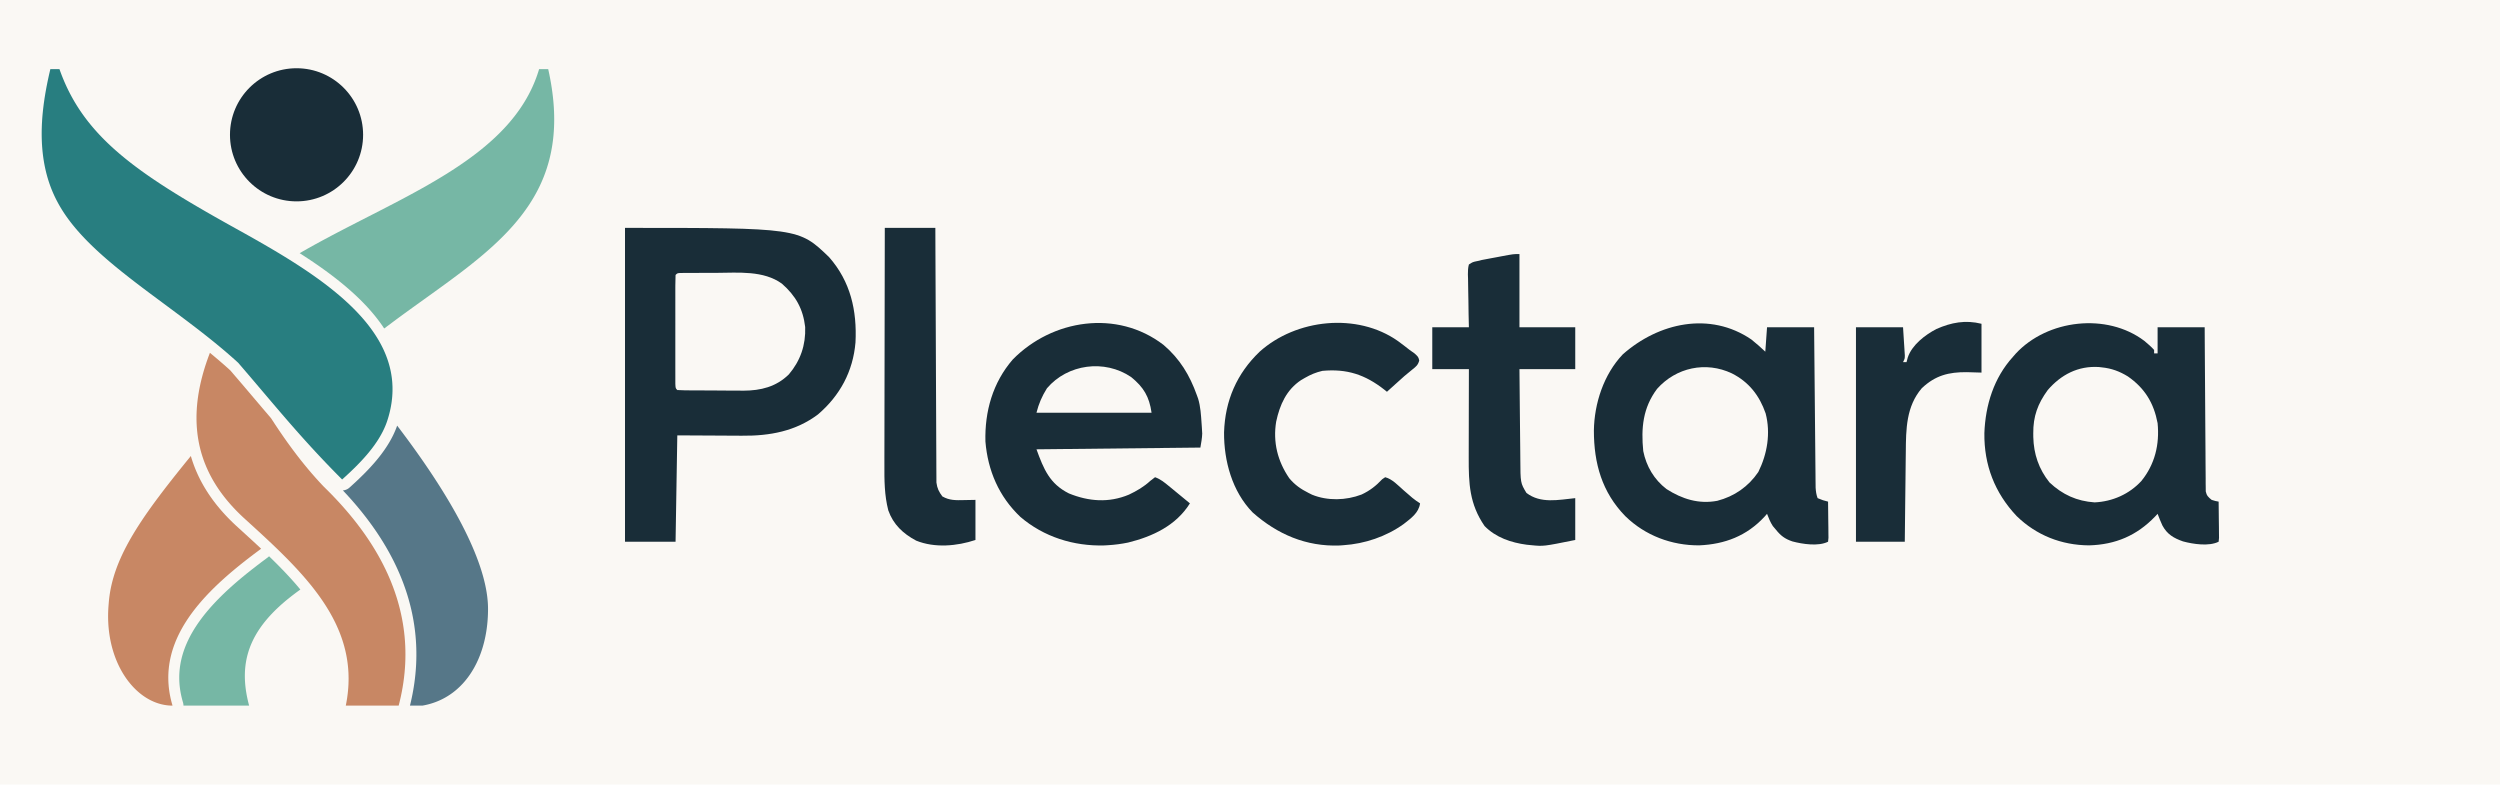
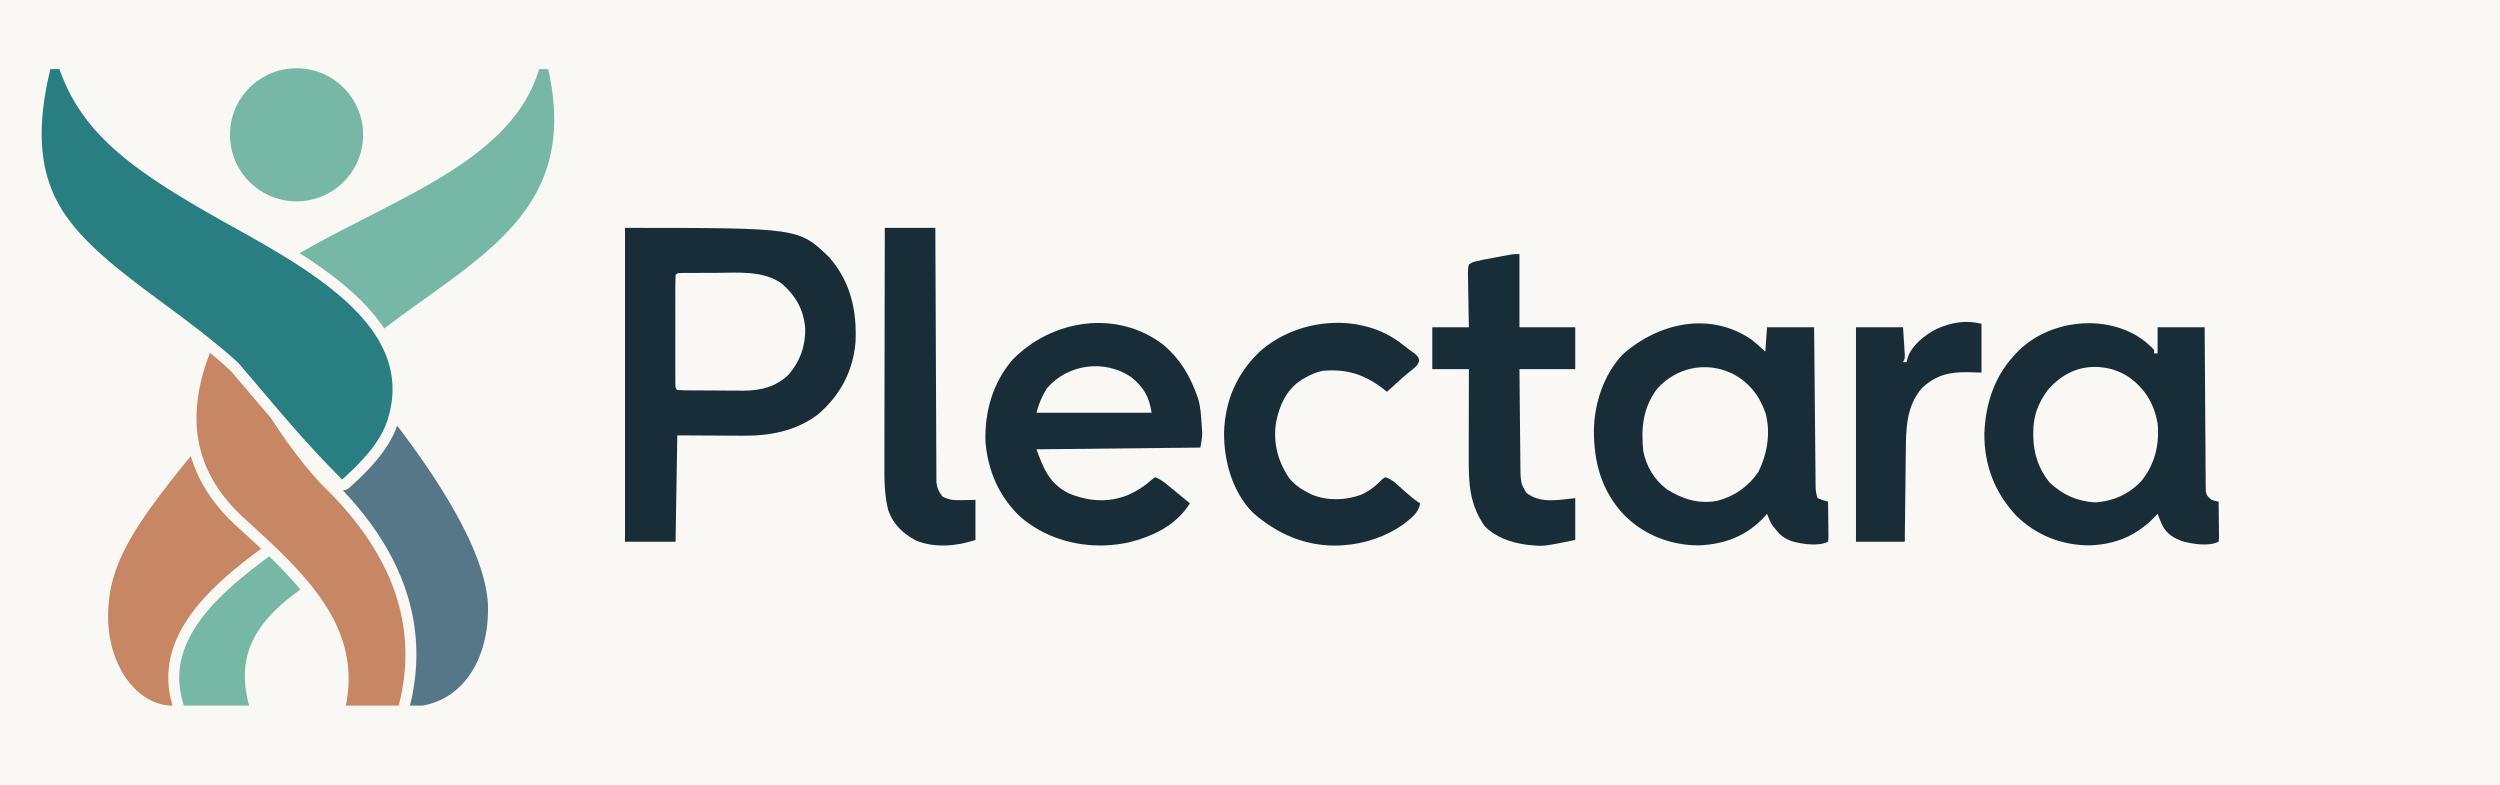
<svg xmlns="http://www.w3.org/2000/svg" width="940" height="295" viewBox="0 0 940 295" role="img" aria-labelledby="title">
  <rect width="940" height="295" fill="#FAF8F4" />
  <g transform="translate(24 26) scale(0.62)">
    <g transform="translate(-11.5 0) scale(1.106)">
-       <circle cx="138" cy="36" r="36.5" fill="#192D38" />
+       <circle cx="138" cy="36" r="36.5" fill="#76B7A5" />
      <path fill="#76B7A5" d="M186.062 142.204 L192.655 137.28 L196.913 134.158 L201.759 130.649 L212.522 122.921 L217.214 119.533 L221.831 116.157 L225.801 113.204 L228.036 111.514 L230.246 109.819 L232.427 108.119 L234.58 106.412 L236.701 104.697 L238.79 102.971 L240.846 101.234 L242.364 99.923 L244.356 98.162 L246.31 96.386 L248.223 94.592 L249.632 93.235 L251.472 91.408 L253.268 89.561 L255.018 87.69 L256.3 86.271 L257.966 84.358 L259.183 82.905 L260.761 80.943 L261.909 79.453 L263.393 77.439 L264.469 75.908 L265.169 74.877 L265.855 73.837 L266.856 72.262 L267.504 71.2 L268.138 70.13 L269.059 68.506 L269.654 67.412 L270.233 66.308 L271.072 64.634 L271.611 63.505 L272.133 62.365 L272.885 60.636 L273.365 59.47 L273.828 58.292 L274.49 56.505 L274.909 55.299 L275.311 54.082 L275.879 52.233 L276.235 50.986 L276.572 49.726 L277.043 47.812 L277.333 46.52 L277.604 45.216 L277.973 43.234 L278.298 41.222 L278.579 39.179 L278.74 37.8 L278.881 36.406 L279.053 34.288 L279.178 32.138 L279.255 29.953 L279.284 27.735 L279.263 25.481 L279.192 23.192 L279.071 20.867 L278.961 19.297 L278.829 17.709 L278.587 15.297 L278.291 12.847 L277.943 10.358 L277.54 7.829 L277.082 5.261 L276.569 2.651 L276 0 L271 0 L270.615 1.259 L269.999 3.124 L269.338 4.962 L268.633 6.771 L268.139 7.963 L267.362 9.727 L266.542 11.466 L265.681 13.179 L265.084 14.307 L264.154 15.978 L263.185 17.625 L262.177 19.247 L261.131 20.847 L260.047 22.423 L258.925 23.977 L257.768 25.509 L256.575 27.02 L255.347 28.509 L254.085 29.979 L252.79 31.428 L251.461 32.858 L250.101 34.268 L248.709 35.66 L247.287 37.035 L245.835 38.391 L244.354 39.731 L242.844 41.054 L240.787 42.794 L239.214 44.08 L237.614 45.352 L235.988 46.609 L233.783 48.264 L232.664 49.082 L230.966 50.299 L228.087 52.3 L225.148 54.269 L223.358 55.436 L221.548 56.592 L219.719 57.739 L217.871 58.876 L214.125 61.125 L210.315 63.342 L206.445 65.532 L203.18 67.34 L199.882 69.132 L195.884 71.269 L191.848 73.392 L184.369 77.264 L171.297 83.953 L165.77 86.794 L160.939 89.303 L156.808 91.476 L152.009 94.042 L147.919 96.272 L143.857 98.536 L139.708 100.906 L141.799 102.249 L143.945 103.65 L146.073 105.065 L148.17 106.486 L150.256 107.93 L151.82 109.032 L153.852 110.493 L155.37 111.607 L157.37 113.106 L158.852 114.241 L160.333 115.398 L161.781 116.554 L163.667 118.097 L165.071 119.275 L166.474 120.48 L167.839 121.681 L169.183 122.893 L170.506 124.117 L171.806 125.352 L173.083 126.599 L174.335 127.859 L175.564 129.13 L176.767 130.415 L177.943 131.712 L179.093 133.023 L180.215 134.347 L181.308 135.685 L182.349 137.008 L183.382 138.373 L184.385 139.753 L185.356 141.147 Z " />
      <path fill="#287E80" d="M3 0 L8 0 L8.621 1.722 L9.266 3.42 L9.934 5.094 L10.627 6.745 L11.344 8.373 L12.085 9.98 L12.852 11.566 L13.844 13.519 L14.667 15.059 L15.514 16.58 L16.387 18.082 L17.515 19.935 L18.447 21.398 L19.404 22.845 L20.389 24.275 L21.656 26.041 L22.701 27.438 L23.772 28.821 L24.871 30.191 L26.283 31.885 L27.444 33.227 L28.633 34.557 L29.85 35.877 L31.411 37.513 L32.692 38.811 L34.334 40.421 L35.681 41.7 L37.405 43.29 L38.817 44.553 L40.625 46.125 L42.105 47.376 L43.997 48.934 L45.156 49.866 L46.727 51.106 L48.329 52.343 L49.962 53.578 L52.895 55.737 L54.615 56.969 L56.366 58.202 L58.15 59.436 L59.966 60.672 L63.695 63.149 L67.555 65.641 L71.549 68.15 L75.153 70.365 L79.401 72.923 L83.786 75.513 L88.311 78.141 L92.977 80.811 L97.786 83.528 L102.112 85.949 L110.081 90.38 L115.073 93.191 L120.614 96.366 L125.574 99.273 L128.312 100.91 L131.033 102.563 L133.734 104.233 L136.411 105.92 L139.062 107.625 L141.684 109.348 L144.272 111.09 L146.317 112.498 L149.337 114.633 L151.807 116.434 L153.267 117.525 L154.71 118.624 L157.075 120.473 L159.387 122.344 L161.643 124.237 L163.84 126.154 L165.974 128.094 L168.042 130.059 L169.25 131.25 L170.041 132.049 L171.206 133.255 L171.968 134.064 L173.455 135.695 L174.538 136.929 L175.244 137.757 L176.617 139.426 L177.611 140.689 L178.257 141.537 L179.507 143.246 L180.406 144.539 L181.273 145.843 L182.106 147.157 L182.905 148.482 L183.668 149.817 L184.396 151.163 L185.088 152.52 L185.742 153.888 L186.359 155.267 L186.937 156.657 L187.475 158.059 L187.812 159 L188.284 160.421 L188.715 161.853 L189.104 163.298 L189.34 164.267 L189.658 165.731 L189.932 167.207 L190.162 168.696 L190.291 169.695 L190.445 171.204 L190.523 172.217 L190.6 173.746 L190.625 174.773 L190.623 176.325 L190.572 177.888 L190.473 179.465 L190.379 180.524 L190.195 182.123 L190.045 183.196 L189.776 184.817 L189.568 185.906 L189.212 187.549 L188.945 188.653 L188.5 190.32 L188.173 191.438 L187.807 192.608 L187.446 193.665 L187.055 194.713 L186.635 195.751 L186.188 196.781 L185.643 197.947 L185.065 199.102 L184.454 200.244 L183.812 201.375 L183.142 202.494 L182.443 203.602 L181.626 204.833 L180.873 205.916 L179.999 207.12 L179.097 208.309 L178.17 209.483 L177.219 210.642 L176.139 211.913 L175.146 213.041 L174.024 214.277 L172.884 215.495 L171.613 216.813 L170.328 218.109 L169.032 219.383 L167.612 220.748 L166.188 222.086 L164.648 223.506 L163 225 L160.078 222.057 L156.986 218.893 L154.231 216.031 L151.307 212.948 L148.46 209.902 L145.682 206.887 L142.743 203.652 L139.867 200.443 L137.477 197.745 L134.906 194.816 L132.158 191.653 L129.437 188.496 L124.456 182.665 L112.32 168.371 L106 161 L103.936 159.134 L101.846 157.286 L99.733 155.454 L97.597 153.639 L95.442 151.839 L92.832 149.698 L90.199 147.578 L87.547 145.476 L85.324 143.738 L82.644 141.668 L77.257 137.571 L71.854 133.525 L57.568 122.912 L53.631 119.954 L49.75 117 L45.936 114.046 L42.199 111.088 L40.16 109.442 L38.551 108.122 L35.391 105.475 L33.46 103.814 L31.564 102.147 L29.706 100.475 L28.248 99.131 L26.462 97.445 L25.064 96.09 L23.356 94.388 L22.023 93.019 L20.4 91.299 L19.137 89.915 L17.907 88.524 L16.71 87.125 L15.263 85.364 L14.145 83.946 L13.064 82.519 L12.021 81.083 L11.264 79.999 L10.529 78.91 L9.354 77.082 L8.244 75.237 L7.61 74.122 L7.201 73.375 L6.55 72.155 L6.114 71.306 L5.553 70.17 L5.017 69.028 L4.63 68.169 L4.135 67.019 L3.663 65.865 L3.213 64.706 L2.891 63.834 L2.48 62.668 L2.09 61.499 L1.722 60.326 L1.375 59.151 L1.048 57.972 L0.742 56.791 L0.455 55.607 L0.188 54.422 L-0.061 53.234 L-0.29 52.045 L-0.502 50.855 L-0.695 49.664 L-0.871 48.472 L-1.03 47.279 L-1.172 46.086 L-1.297 44.893 L-1.406 43.7 L-1.5 42.507 L-1.595 41.017 L-1.654 39.827 L-1.708 38.34 L-1.735 37.153 L-1.75 35.671 L-1.746 34.488 L-1.724 33.013 L-1.636 30.368 L-1.488 27.74 L-1.383 26.288 L-1.261 24.842 L-0.971 21.973 L-0.625 19.135 L-0.187 16.055 L0.304 13.024 L0.892 9.778 L1.524 6.604 L2.248 3.252 Z " />
      <path fill="#567788" d="M207 349 L208.071 348.799 L209.127 348.573 L210.168 348.32 L211.195 348.042 L212.206 347.739 L213.203 347.411 L214.184 347.058 L215.15 346.682 L216.101 346.281 L217.037 345.856 L217.958 345.408 L218.863 344.937 L219.753 344.443 L220.627 343.927 L221.485 343.389 L222.536 342.685 L223.359 342.097 L224.167 341.489 L224.958 340.859 L225.734 340.209 L226.493 339.538 L227.236 338.848 L227.963 338.137 L228.849 337.222 L229.54 336.468 L230.214 335.696 L230.871 334.905 L231.67 333.891 L232.291 333.059 L232.894 332.21 L233.481 331.344 L234.191 330.238 L234.74 329.334 L235.272 328.414 L235.786 327.478 L236.406 326.286 L236.882 325.315 L237.453 324.08 L237.89 323.076 L238.412 321.801 L238.81 320.765 L239.191 319.715 L239.553 318.652 L239.982 317.305 L240.304 316.214 L240.683 314.831 L240.965 313.712 L241.293 312.296 L241.592 310.863 L241.811 309.704 L242.059 308.24 L242.237 307.058 L242.433 305.566 L242.57 304.361 L242.687 303.147 L242.786 301.924 L242.884 300.383 L242.952 298.829 L242.99 297.262 L243 296 L242.987 294.869 L242.948 293.726 L242.883 292.57 L242.793 291.404 L242.587 289.434 L242.43 288.237 L242.25 287.03 L242.045 285.812 L241.817 284.584 L241.566 283.346 L241.292 282.098 L240.786 279.997 L240.453 278.724 L240.098 277.442 L239.721 276.152 L239.324 274.853 L238.906 273.546 L238.468 272.231 L238.009 270.908 L237.531 269.578 L236.517 266.897 L235.429 264.188 L234.268 261.455 L233.037 258.698 L231.74 255.921 L230.378 253.124 L228.712 249.839 L227.22 247.007 L225.408 243.687 L223.798 240.83 L221.856 237.485 L219.85 234.131 L217.784 230.771 L215.661 227.408 L213.487 224.045 L211.265 220.686 L209 217.333 L206.696 213.989 L204.019 210.183 L201.645 206.869 L198.899 203.106 L196.125 199.373 L193.173 195.467 L192.718 196.705 L192.243 197.894 L191.738 199.067 L191.196 200.244 L190.636 201.385 L189.974 202.654 L189.351 203.779 L188.632 205.013 L187.875 206.243 L187.093 207.455 L186.286 208.648 L185.456 209.822 L184.597 210.99 L183.625 212.26 L182.728 213.389 L181.708 214.627 L180.211 216.372 L178.676 218.082 L176.996 219.877 L175.291 221.63 L173.457 223.449 L171.496 225.332 L169.422 227.268 L167.015 229.459 L166.559 229.83 L166.195 230.078 L165.814 230.299 L165.282 230.549 L164.728 230.746 L164.301 230.857 L163.868 230.937 L163.401 230.986 L164.909 232.593 L166.449 234.27 L167.608 235.558 L169.102 237.253 L170.581 238.971 L171.684 240.281 L173.103 242.004 L174.17 243.328 L175.553 245.084 L176.894 246.834 L177.903 248.182 L179.194 249.95 L180.468 251.744 L181.416 253.115 L182.626 254.911 L183.522 256.278 L184.691 258.11 L185.559 259.51 L186.661 261.342 L187.487 262.757 L188.535 264.607 L189.319 266.037 L190.309 267.905 L191.039 269.328 L191.761 270.78 L192.67 272.673 L193.347 274.14 L194.196 276.051 L194.828 277.533 L195.431 278.997 L196.194 280.934 L196.75 282.412 L197.469 284.417 L198.143 286.407 L198.78 288.408 L199.381 290.42 L199.944 292.442 L200.469 294.474 L200.956 296.516 L201.405 298.568 L201.815 300.63 L202.186 302.702 L202.518 304.784 L202.81 306.875 L203.061 308.976 L203.272 311.087 L203.442 313.206 L203.57 315.305 L203.658 317.443 L203.704 319.59 L203.708 321.745 L203.67 323.909 L203.589 326.081 L203.498 327.745 L203.341 329.932 L203.144 332.098 L202.901 334.3 L202.614 336.511 L202.282 338.73 L202 340.427 L201.59 342.659 L201.142 344.87 L200.643 347.117 L200.191 349 Z " />
      <path fill="#C88764" d="M90.499 155.54 L89.615 157.893 L88.714 160.443 L87.883 162.961 L87.123 165.447 L86.564 167.413 L85.927 169.843 L85.357 172.241 L84.854 174.608 L84.5 176.481 L84.116 178.793 L83.796 181.077 L83.541 183.33 L83.348 185.554 L83.219 187.749 L83.15 189.916 L83.143 192.054 L83.196 194.165 L83.309 196.247 L83.48 198.302 L83.709 200.331 L83.995 202.332 L84.337 204.307 L84.735 206.256 L85.001 207.412 L85.285 208.56 L85.803 210.452 L86.374 212.32 L86.998 214.162 L87.397 215.256 L87.814 216.341 L88.55 218.13 L89.336 219.895 L90.171 221.637 L90.696 222.67 L91.238 223.696 L91.796 224.713 L92.372 225.722 L92.965 226.723 L93.781 228.046 L94.412 229.028 L95.06 230.003 L95.723 230.97 L96.633 232.247 L97.333 233.196 L98.049 234.137 L98.781 235.071 L99.779 236.305 L100.546 237.222 L101.591 238.433 L102.392 239.332 L103.482 240.521 L104.598 241.697 L105.738 242.861 L106.903 244.013 L108.093 245.153 L109 246 L116.315 252.67 L120.496 256.531 L124.614 260.403 L126.827 262.521 L128.65 264.292 L130.453 266.067 L132.232 267.848 L133.988 269.636 L135.373 271.072 L137.08 272.873 L138.424 274.32 L140.076 276.138 L141.375 277.599 L142.651 279.067 L143.594 280.172 L144.83 281.652 L145.741 282.767 L146.934 284.261 L147.812 285.387 L149.522 287.654 L150.627 289.176 L151.437 290.324 L152.231 291.478 L153.007 292.637 L153.766 293.802 L154.507 294.973 L155.23 296.15 L155.934 297.334 L156.843 298.921 L157.718 300.521 L158.557 302.133 L159.36 303.758 L160.125 305.395 L160.852 307.046 L161.54 308.71 L162.03 309.967 L162.647 311.656 L163.222 313.36 L163.754 315.079 L164.125 316.378 L164.581 318.123 L164.893 319.443 L165.269 321.218 L165.52 322.559 L165.814 324.363 L166.002 325.727 L166.21 327.561 L166.334 328.948 L166.454 330.814 L166.51 332.225 L166.539 334.123 L166.526 335.56 L166.462 337.492 L166.378 338.954 L166.217 340.922 L166.059 342.411 L165.799 344.414 L165.566 345.931 L165.3 347.459 L165 349 L194 349 L194.541 346.848 L195.155 344.171 L195.702 341.507 L196.181 338.857 L196.595 336.221 L196.942 333.598 L197.224 330.989 L197.442 328.394 L197.569 326.328 L197.672 323.758 L197.711 321.201 L197.688 318.658 L197.602 316.129 L197.456 313.614 L197.249 311.112 L196.981 308.624 L196.654 306.15 L196.268 303.69 L195.824 301.243 L195.321 298.81 L194.762 296.39 L194.145 293.985 L193.473 291.593 L193.043 290.165 L192.593 288.741 L191.799 286.379 L190.951 284.031 L190.049 281.697 L189.483 280.303 L188.897 278.915 L187.879 276.611 L186.81 274.32 L185.689 272.044 L184.992 270.685 L184.277 269.33 L183.046 267.084 L182.283 265.743 L181.503 264.407 L180.705 263.075 L179.89 261.749 L179.058 260.428 L178.208 259.111 L176.754 256.928 L175.859 255.625 L174.948 254.327 L174.02 253.033 L173.076 251.745 L171.138 249.183 L169.474 247.063 L167.42 244.537 L165.303 242.031 L163.124 239.545 L160.886 237.079 L158.588 234.632 L157.417 233.416 L155.833 231.803 L154.628 230.598 L153 229 L151.659 227.586 L150.332 226.156 L148.496 224.128 L146.428 221.775 L144.392 219.385 L142.386 216.959 L140.165 214.189 L138.947 212.631 L137.74 211.062 L135.593 208.205 L133.245 204.987 L130.935 201.725 L128.661 198.421 L126.421 195.077 L124.015 191.391 L119.471 186.065 L107.967 172.513 L101.692 165.192 L99.123 162.883 L96.241 160.365 L93.31 157.873 Z " />
      <path fill="#C88764" d="M80.041 212.125 L76.863 216.035 L73.83 219.801 L70.899 223.479 L68.382 226.679 L65.948 229.816 L63.598 232.894 L61.333 235.917 L59.422 238.518 L57.319 241.445 L55.551 243.968 L53.851 246.457 L52.219 248.916 L50.656 251.345 L49.163 253.749 L47.74 256.127 L46.576 258.149 L45.285 260.488 L44.066 262.809 L42.92 265.115 L41.996 267.08 L40.986 269.361 L40.179 271.309 L39.672 272.605 L39.308 273.575 L38.621 275.513 L38.195 276.803 L37.891 277.77 L37.325 279.704 L36.817 281.638 L36.365 283.574 L36.096 284.866 L35.911 285.836 L35.585 287.781 L35.316 289.731 L35.107 291.69 L34.848 294.866 L34.78 295.976 L34.728 297.079 L34.693 298.176 L34.672 299.626 L34.675 300.705 L34.704 302.131 L34.744 303.192 L34.822 304.594 L34.927 305.981 L35.059 307.353 L35.176 308.372 L35.354 309.717 L35.557 311.046 L35.786 312.358 L35.974 313.332 L36.246 314.615 L36.541 315.881 L36.861 317.128 L37.204 318.358 L37.569 319.569 L37.957 320.762 L38.366 321.935 L38.687 322.802 L39.134 323.94 L39.601 325.059 L40.089 326.157 L40.596 327.233 L41.123 328.289 L41.668 329.323 L42.232 330.334 L42.814 331.324 L43.414 332.29 L44.031 333.234 L44.664 334.153 L45.314 335.049 L45.98 335.921 L46.661 336.768 L47.357 337.59 L48.068 338.387 L48.793 339.158 L49.532 339.902 L50.283 340.621 L51.048 341.312 L52.021 342.139 L52.813 342.769 L53.617 343.37 L54.431 343.944 L55.256 344.488 L56.091 345.004 L56.935 345.49 L57.789 345.947 L58.652 346.373 L59.523 346.768 L60.402 347.133 L61.288 347.466 L62.182 347.767 L63.082 348.037 L63.988 348.274 L64.9 348.478 L65.817 348.65 L66.74 348.787 L67.666 348.891 L68.831 348.973 L70 349 L69.598 347.598 L69.236 346.206 L68.914 344.822 L68.543 342.991 L68.31 341.628 L68.058 339.825 L67.911 338.483 L67.771 336.707 L67.708 335.386 L67.678 333.638 L67.695 332.337 L67.771 330.615 L67.866 329.335 L68.042 327.64 L68.275 325.961 L68.562 324.298 L68.813 323.06 L69.094 321.83 L69.403 320.61 L69.741 319.397 L70.107 318.193 L70.5 316.997 L70.92 315.81 L71.366 314.631 L71.838 313.46 L72.335 312.298 L72.856 311.144 L73.402 309.998 L73.971 308.86 L74.563 307.73 L75.178 306.609 L76.031 305.126 L76.695 304.023 L77.614 302.565 L78.325 301.481 L79.304 300.048 L80.06 298.983 L81.096 297.574 L81.892 296.527 L82.981 295.143 L83.816 294.114 L84.954 292.754 L86.117 291.408 L87.305 290.075 L88.517 288.756 L89.751 287.45 L91.006 286.158 L92.28 284.88 L93.573 283.614 L94.883 282.362 L96.208 281.123 L97.548 279.897 L98.901 278.684 L100.608 277.186 L101.986 276.002 L103.72 274.54 L105.465 273.098 L107.219 271.676 L108.98 270.273 L110.744 268.89 L112.508 267.526 L114.624 265.915 L118.583 262.958 L116.034 260.575 L113.018 257.788 L104.618 250.12 L103.038 248.623 L101.495 247.103 L100.27 245.853 L99.086 244.605 L97.927 243.341 L96.811 242.081 L95.703 240.786 L94.622 239.476 L93.811 238.46 L92.794 237.143 L91.771 235.763 L90.57 234.068 L89.612 232.649 L88.7 231.237 L87.619 229.475 L86.775 228.024 L85.963 226.556 L85.183 225.071 L84.436 223.568 L83.722 222.047 L83.041 220.508 L82.395 218.952 L81.772 217.345 L81.07 215.385 L80.539 213.771 Z " />
      <path fill="#76B7A5" d="M112 349 L111.683 347.786 L111.388 346.58 L111.115 345.383 L110.865 344.194 L110.638 343.013 L110.434 341.84 L110.253 340.675 L110.096 339.518 L109.962 338.368 L109.852 337.225 L109.766 336.09 L109.704 334.962 L109.666 333.84 L109.654 332.726 L109.666 331.617 L109.692 330.791 L109.748 329.693 L109.829 328.602 L109.936 327.517 L110.069 326.438 L110.228 325.365 L110.414 324.296 L110.626 323.233 L110.802 322.44 L111.06 321.386 L111.346 320.337 L111.659 319.292 L111.911 318.512 L112.272 317.475 L112.661 316.443 L113.078 315.415 L113.409 314.646 L113.875 313.625 L114.37 312.607 L114.893 311.593 L115.305 310.835 L115.879 309.826 L116.483 308.821 L117.116 307.818 L117.611 307.068 L118.296 306.07 L119.012 305.075 L119.758 304.082 L120.337 303.338 L121.137 302.349 L121.757 301.608 L122.61 300.622 L123.271 299.883 L124.179 298.9 L125.119 297.917 L126.091 296.936 L126.841 296.201 L127.869 295.221 L128.929 294.242 L130.023 293.264 L130.864 292.531 L132.014 291.553 L133.198 290.575 L135.35 288.864 L137.605 287.152 L138.94 286.172 L140.096 285.343 L138.407 283.334 L136.557 281.207 L134.654 279.088 L132.372 276.625 L130.365 274.52 L127.97 272.071 L125.521 269.627 L122.927 267.096 L122.606 267.41 L122.266 267.695 L118.936 270.178 L116.161 272.286 L113.391 274.437 L110.635 276.629 L108.243 278.583 L106.213 280.284 L103.875 282.298 L101.901 284.05 L99.641 286.124 L97.745 287.927 L95.89 289.753 L94.083 291.602 L92.327 293.473 L90.626 295.366 L88.984 297.281 L87.664 298.893 L86.895 299.867 L86.142 300.847 L84.928 302.49 L84.224 303.483 L83.539 304.48 L82.44 306.153 L81.808 307.164 L81.196 308.179 L80.224 309.88 L79.669 310.908 L79.136 311.94 L78.299 313.669 L77.526 315.412 L77.093 316.463 L76.818 317.167 L76.426 318.226 L76.178 318.935 L75.828 320.002 L75.608 320.717 L75.299 321.793 L75.107 322.513 L74.841 323.597 L74.679 324.323 L74.457 325.417 L74.324 326.15 L74.148 327.254 L74.045 327.993 L73.877 329.481 L73.784 330.605 L73.72 331.736 L73.685 332.875 L73.685 334.407 L73.72 335.565 L73.786 336.733 L73.883 337.909 L74.013 339.095 L74.175 340.292 L74.371 341.498 L74.521 342.309 L74.774 343.534 L75.062 344.769 L75.386 346.017 L75.794 347.441 L75.863 347.727 L75.96 348.307 L75.987 348.6 L76 349 Z " />
    </g>
  </g>
  <g transform="translate(235 85.68359) scale(0.6555846)">
    <path d="M0 0 C99.618 0 99.618 0 117.039 16.773 C129.399 30.808 133.099 47.478 132.195 65.685 C130.795 82.282 123.315 96.181 110.656 107.004 C97.815 116.656 82.956 119.356 67.207 119.195 C66.255 119.193 65.303 119.191 64.322 119.189 C60.819 119.179 57.316 119.151 53.812 119.125 C49.883 119.104 49.883 119.104 30 119 C29.67 139.13 29.34 159.26 29 180 C19.43 180 9.86 180 0 180 C0 120.6 0 61.2 0 0 Z M29 27 C28.901 29.02 28.872 31.043 28.871 33.065 C28.869 33.697 28.867 34.33 28.865 34.981 C28.861 37.081 28.864 39.181 28.867 41.281 C28.866 42.735 28.866 44.188 28.864 45.642 C28.863 48.692 28.865 51.742 28.87 54.791 C28.875 58.709 28.872 62.627 28.866 66.545 C28.863 69.547 28.864 72.55 28.866 75.552 C28.867 76.997 28.866 78.442 28.864 79.887 C28.861 81.903 28.865 83.919 28.871 85.936 C28.871 87.085 28.872 88.234 28.873 89.419 C29 92 29 92 30 93 C31.389 93.108 32.784 93.149 34.178 93.161 C35.066 93.171 35.955 93.18 36.87 93.19 C37.84 93.195 38.809 93.199 39.809 93.203 C40.804 93.209 41.8 93.215 42.826 93.22 C44.944 93.23 47.062 93.236 49.179 93.24 C52.393 93.25 55.605 93.281 58.818 93.312 C60.878 93.319 62.937 93.324 64.996 93.328 C65.472 93.334 65.472 93.334 67.879 93.365 C77.882 93.333 86.72 91.171 94 84 C100.652 76.127 103.713 67.148 103.336 56.855 C102.104 46.382 97.911 38.938 90 32 C79.511 24.372 64.987 25.712 52.708 25.794 C49.847 25.813 46.986 25.815 44.125 25.814 C42.31 25.819 40.495 25.825 38.68 25.832 C38.251 25.833 38.251 25.833 36.082 25.835 C35.69 25.839 35.69 25.839 33.703 25.855 C33.356 25.857 33.356 25.857 31.603 25.866 C30 26 30 26 29 27 Z " fill="#192D38" transform="translate(0,0)" />
    <path d="M0 0 C9.57 0 19.14 0 29 0 C29.015 4.487 29.029 8.975 29.044 13.598 C29.095 28.407 29.161 43.215 29.236 58.023 C29.281 67.003 29.32 75.983 29.346 84.963 C29.369 92.79 29.403 100.617 29.449 108.444 C29.473 112.588 29.491 116.733 29.498 120.877 C29.504 124.778 29.524 128.679 29.554 132.581 C29.563 134.012 29.567 135.444 29.565 136.875 C29.563 138.831 29.58 140.786 29.601 142.742 C29.606 143.836 29.61 144.93 29.615 146.058 C30.054 149.41 31.005 151.293 33 154 C37.001 156.34 40.823 156.244 45.312 156.125 C47.519 156.084 49.726 156.042 52 156 C52 163.59 52 171.18 52 179 C41.408 182.53 28.645 183.696 18 179.375 C10.468 175.371 4.858 170.097 2 162 C-0.222 153.348 -0.275 144.747 -0.227 135.89 C-0.227 134.401 -0.227 132.911 -0.228 131.422 C-0.229 127.412 -0.217 123.403 -0.203 119.393 C-0.19 115.191 -0.189 110.988 -0.187 106.785 C-0.18 98.842 -0.164 90.898 -0.144 82.955 C-0.122 73.905 -0.111 64.856 -0.101 55.806 C-0.08 37.204 -0.043 18.602 0 0 Z " fill="#192D38" transform="translate(149,0)" />
    <path d="M0 0 C0 13.86 0 27.72 0 42 C10.56 42 21.12 42 32 42 C32 49.92 32 57.84 32 66 C21.44 66 10.88 66 0 66 C0.129 81.692 0.129 81.692 0.209 88.408 C0.263 92.981 0.314 97.555 0.346 102.128 C0.373 105.818 0.413 109.507 0.463 113.196 C0.48 114.6 0.491 116.004 0.498 117.407 C0.566 131.279 0.566 131.279 4 137 C12.175 143.289 22.383 140.962 32 140 C32 147.92 32 155.84 32 164 C13.781 167.674 13.781 167.674 7 167 C6.058 166.907 5.115 166.814 4.144 166.719 C-4.732 165.549 -13.62 162.557 -20 156 C-28.704 143.369 -29.153 131.569 -29.098 116.781 C-29.096 115.313 -29.094 113.845 -29.093 112.376 C-29.09 108.536 -29.08 104.696 -29.069 100.856 C-29.058 96.927 -29.054 92.999 -29.049 89.07 C-29.038 81.38 -29.021 73.69 -29 66 C-35.93 66 -42.86 66 -50 66 C-50 58.08 -50 50.16 -50 42 C-43.07 42 -36.14 42 -29 42 C-29.058 39.425 -29.116 36.849 -29.176 34.195 C-29.215 31.707 -29.245 29.218 -29.275 26.729 C-29.3 24.996 -29.334 23.264 -29.377 21.532 C-29.438 19.044 -29.466 16.558 -29.488 14.07 C-29.514 13.293 -29.54 12.516 -29.567 11.715 C-29.567 9.693 -29.531 7.951 -29 6 C-26.78 4.562 -26.78 4.562 -24 4 C-23.192 3.804 -22.384 3.608 -21.552 3.406 C-21.135 3.327 -21.135 3.327 -19.023 2.93 C-18.106 2.756 -17.188 2.582 -16.242 2.402 C-15.296 2.228 -14.35 2.054 -13.375 1.875 C-12.421 1.693 -11.467 1.512 -10.484 1.324 C-3.415 0 -3.415 0 0 0 Z " fill="#192D38" transform="translate(513,15)" />
    <path d="M0 0 C0 9.24 0 18.48 0 28 C-2.764 27.918 -5.527 27.835 -8.375 27.75 C-18.81 27.656 -26.484 29.614 -34.246 36.953 C-43.231 47.439 -43.309 60.467 -43.414 73.535 C-43.433 75.025 -43.452 76.514 -43.473 78.003 C-43.524 81.894 -43.563 85.785 -43.601 89.677 C-43.641 93.659 -43.692 97.641 -43.742 101.623 C-43.839 109.415 -43.922 117.208 -44 125 C-53.24 125 -62.48 125 -72 125 C-72 84.41 -72 43.82 -72 2 C-63.09 2 -54.18 2 -45 2 C-44.814 4.929 -44.629 7.857 -44.438 10.875 C-44.376 11.796 -44.315 12.718 -44.252 13.668 C-44.209 14.393 -44.166 15.119 -44.121 15.867 C-44.074 16.611 -44.027 17.354 -43.978 18.121 C-44 20 -44 20 -45 22 C-44.34 22 -43.68 22 -43 22 C-42.763 21.114 -42.526 20.229 -42.281 19.316 C-39.871 12.139 -32.408 6.408 -25.875 3 C-17.327 -0.774 -9.188 -2.297 0 0 Z " fill="#192D38" transform="translate(778,55)" />
    <path d="M0 0 C9.39 8.026 15.017 17.337 19.145 28.895 C19.262 29.221 19.262 29.221 19.859 30.871 C21.25 35.478 21.497 40.243 21.832 45.02 C21.881 45.701 21.929 46.383 21.98 47.085 C22.017 47.747 22.055 48.408 22.094 49.09 C22.128 49.678 22.163 50.266 22.198 50.872 C22.127 53.568 21.588 56.234 21.145 58.895 C-9.876 59.224 -40.895 59.554 -72.856 59.895 C-68.742 71.206 -65.333 79.668 -54.254 85.191 C-42.894 89.816 -31.39 90.72 -19.855 85.894 C-15.28 83.733 -11.273 81.388 -7.543 77.957 C-6.656 77.276 -5.769 76.596 -4.856 75.894 C-1.788 76.98 0.542 78.882 3.035 80.934 C3.39 81.224 3.39 81.224 5.184 82.691 C5.913 83.295 6.643 83.898 7.394 84.519 C8.14 85.13 8.885 85.742 9.652 86.371 C11.486 87.876 13.316 89.383 15.145 90.894 C7.204 103.57 -6.125 109.879 -20.301 113.371 C-24.149 114.16 -27.934 114.668 -31.855 114.894 C-32.537 114.936 -33.219 114.977 -33.922 115.019 C-51.468 115.537 -68.706 110.138 -82.106 98.644 C-94.382 87.01 -100.771 72.114 -102.141 55.418 C-102.589 38.137 -97.931 21.652 -86.481 8.395 C-63.855 -14.657 -26.647 -20.486 0 0 Z M-66.856 24.895 C-69.686 29.404 -71.565 33.733 -72.856 38.895 C-51.075 38.895 -29.296 38.895 -6.856 38.895 C-8.171 29.685 -11.366 24.307 -18.578 18.438 C-33.8 8.124 -55 10.944 -66.856 24.895 Z " fill="#192D38" transform="translate(308.8555,67.10547)" />
    <path d="M0 0 C2.25 1.641 4.451 3.338 6.64 5.059 C7.572 5.719 8.504 6.379 9.464 7.059 C11.64 9.059 11.64 9.059 12.163 11.11 C11.46 13.727 10.374 14.559 8.265 16.247 C7.545 16.84 6.826 17.433 6.085 18.044 C5.278 18.709 4.471 19.374 3.64 20.059 C1.79 21.687 -0.036 23.341 -1.86 24.997 C-2.716 25.769 -3.572 26.541 -4.454 27.337 C-4.769 27.621 -4.769 27.621 -6.36 29.059 C-6.822 28.684 -7.283 28.309 -7.759 27.923 C-18.905 19.178 -29.302 15.774 -43.36 17.059 C-47.049 17.901 -50.088 19.176 -53.36 21.059 C-54.077 21.472 -54.794 21.884 -55.532 22.309 C-64.028 27.93 -67.813 36.474 -69.892 46.188 C-71.806 57.917 -69.105 68.835 -62.376 78.645 C-59.202 82.446 -55.767 84.856 -51.36 87.059 C-50.685 87.397 -50.009 87.735 -49.313 88.083 C-40.433 91.722 -29.786 91.396 -20.923 87.997 C-16.182 85.789 -12.645 83.028 -9.079 79.219 C-8.512 78.837 -7.945 78.454 -7.36 78.059 C-3.278 79.109 0.078 82.839 3.202 85.559 C4.348 86.55 5.495 87.54 6.644 88.528 C7.147 88.966 7.651 89.403 8.169 89.854 C9.604 91.031 11.078 92.058 12.64 93.059 C11.88 98.576 7.36 101.663 3.22 104.922 C-6.771 112.112 -19.128 116.269 -31.36 117.059 C-32.071 117.112 -32.781 117.165 -33.513 117.219 C-52.689 117.953 -69.263 110.781 -83.388 98.263 C-95.14 86.217 -99.895 68.691 -99.781 52.343 C-99.217 34.168 -92.511 18.633 -79.36 6.059 C-58.503 -12.672 -23.494 -16.59 0 0 Z " fill="#192D38" transform="translate(443.3604,64.94067)" />
    <path d="M0 0 C2.811 2.225 5.388 4.536 8 7 C8.33 2.38 8.66 -2.24 9 -7 C17.91 -7 26.82 -7 36 -7 C36.025 -4.173 36.05 -1.347 36.076 1.565 C36.159 10.897 36.248 20.229 36.339 29.561 C36.395 35.22 36.448 40.878 36.497 46.537 C36.545 51.997 36.597 57.456 36.653 62.915 C36.673 65 36.692 67.084 36.709 69.169 C36.733 72.085 36.763 75.001 36.795 77.917 C36.8 78.782 36.806 79.646 36.812 80.537 C36.822 81.333 36.832 82.13 36.842 82.95 C36.848 83.64 36.855 84.329 36.861 85.04 C37.013 87.186 37.245 88.979 38 91 C41.062 92.25 41.062 92.25 44 93 C44.058 96.812 44.093 100.625 44.125 104.438 C44.142 105.526 44.158 106.615 44.176 107.736 C44.182 108.771 44.189 109.805 44.195 110.871 C44.206 111.829 44.216 112.788 44.227 113.775 C44.152 114.509 44.077 115.243 44 116 C38.413 118.793 29.321 117.364 23.5 115.812 C19.152 114.319 16.871 112.567 14 109 C13.443 108.34 12.886 107.68 12.312 107 C10.842 104.76 9.964 102.494 9 100 C8.745 100.29 8.745 100.29 7.453 101.758 C-2.676 112.641 -15.112 117.434 -29.87 118.082 C-45.723 118.185 -60.923 112.431 -72.25 101.375 C-85.677 87.642 -90.312 71.055 -90.312 52.24 C-90.077 36.666 -84.69 20.081 -73.746 8.543 C-53.212 -9.603 -23.818 -16.227 0 0 Z M-54.074 28.328 C-62.217 39.185 -63.309 50.806 -62 64 C-60.259 72.727 -55.764 80.341 -48.676 85.785 C-39.682 91.531 -30.146 94.547 -19.531 92.531 C-9.756 89.997 -1.682 84.382 4 76 C9.135 65.636 11.151 53.771 8.199 42.41 C4.639 32.121 -1.445 24.355 -11.188 19.438 C-26.083 12.399 -43.111 16.023 -54.074 28.328 Z " fill="#192D38" transform="translate(646,64)" />
    <path d="M0 0 C1.979 1.664 3.878 3.271 5.609 5.191 C5.609 5.851 5.609 6.511 5.609 7.191 C6.269 7.191 6.929 7.191 7.609 7.191 C7.609 2.241 7.609 -2.709 7.609 -7.809 C16.519 -7.809 25.429 -7.809 34.609 -7.809 C34.624 -4.916 34.639 -2.024 34.654 0.956 C34.704 10.5 34.77 20.043 34.845 29.587 C34.89 35.374 34.929 41.162 34.956 46.95 C34.982 52.532 35.022 58.115 35.073 63.697 C35.089 65.83 35.101 67.963 35.107 70.095 C35.117 73.077 35.145 76.057 35.177 79.038 C35.176 79.925 35.174 80.812 35.173 81.726 C35.185 82.538 35.198 83.35 35.211 84.186 C35.215 84.891 35.22 85.597 35.225 86.323 C35.727 88.762 36.69 89.652 38.609 91.191 C40.797 91.879 40.797 91.879 42.609 92.191 C42.667 96.004 42.703 99.816 42.734 103.629 C42.751 104.718 42.768 105.806 42.785 106.928 C42.792 107.962 42.798 108.997 42.805 110.062 C42.815 111.021 42.826 111.979 42.836 112.967 C42.761 113.701 42.687 114.435 42.609 115.191 C37.041 117.976 27.973 116.567 22.172 115.004 C16.818 113.121 13.091 110.947 10.359 105.867 C9.363 103.664 8.449 101.458 7.609 99.191 C7.125 99.711 6.64 100.23 6.141 100.766 C-4.32 111.649 -16.569 116.873 -31.723 117.281 C-47.536 117.174 -61.88 111.515 -73.215 100.496 C-85.814 87.15 -91.97 71.188 -91.742 52.87 C-91.144 36.8 -86.32 21.228 -75.391 9.191 C-74.847 8.568 -74.303 7.944 -73.742 7.301 C-55.58 -12.311 -21.509 -16.272 0 0 Z M-55.391 28.191 C-61.143 36.037 -63.785 43.331 -63.703 53.004 C-63.7 53.355 -63.7 53.355 -63.686 55.129 C-63.459 64.881 -60.542 73.511 -54.391 81.191 C-46.93 88.2 -38.725 91.923 -28.516 92.629 C-18.225 92.142 -8.672 87.903 -1.715 80.379 C6.083 70.782 8.799 59.354 7.609 47.191 C5.417 35.608 0.267 27.153 -9.414 20.406 C-14.204 17.462 -18.763 15.766 -24.391 15.191 C-24.95 15.127 -25.509 15.062 -26.086 14.996 C-38 14.248 -47.77 19.372 -55.391 28.191 Z " fill="#192D38" transform="translate(871.3906,64.80859)" />
  </g>
</svg>
